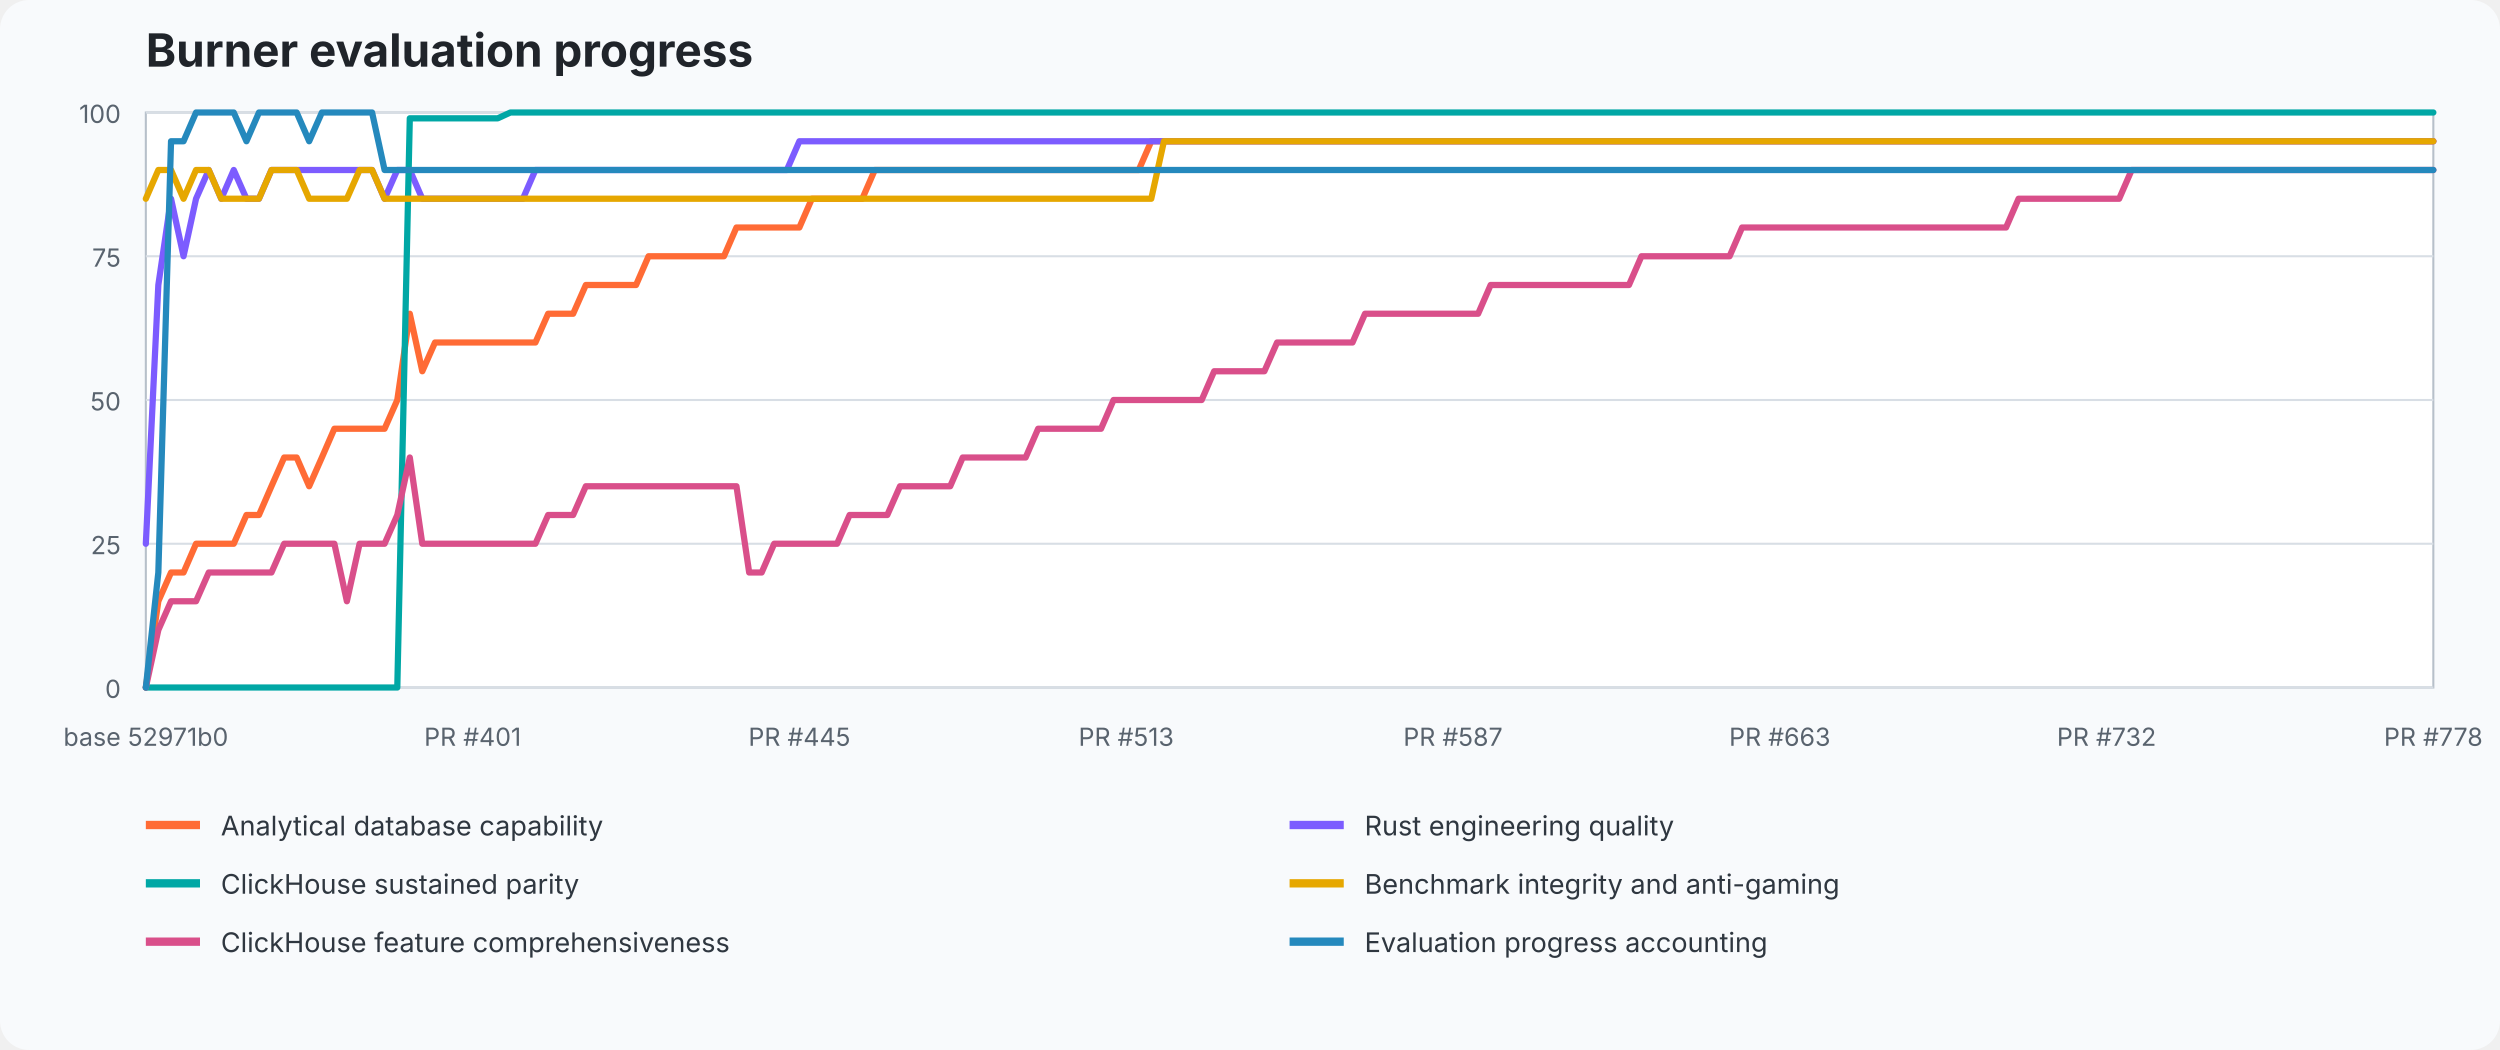
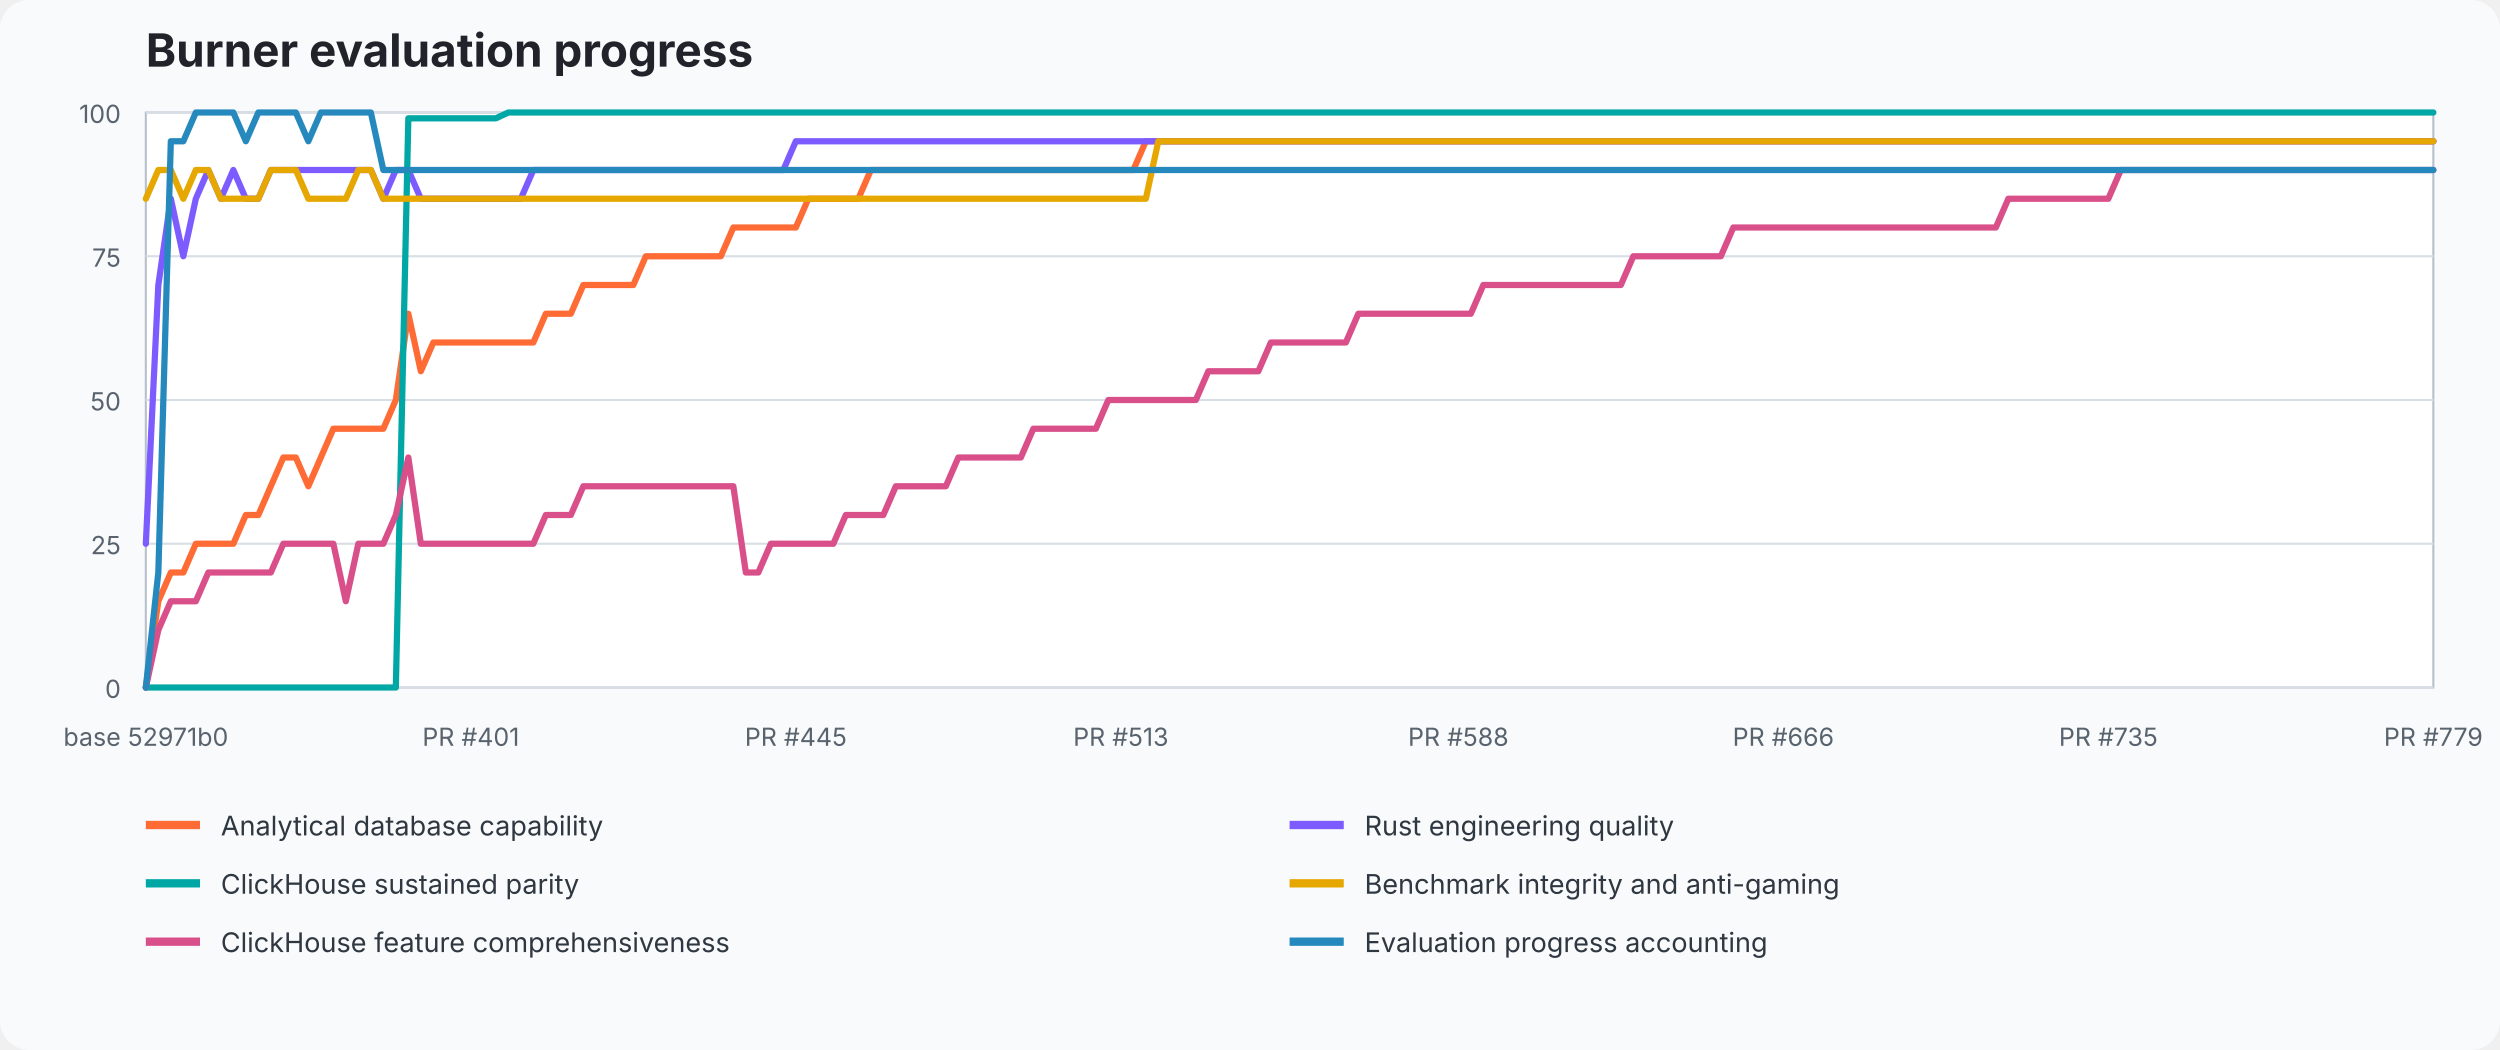
<svg xmlns="http://www.w3.org/2000/svg" width="1200" height="504" viewBox="0 0 1200 504" role="img" aria-labelledby="title desc">
  <style>text{font-family:ui-sans-serif,system-ui,-apple-system,BlinkMacSystemFont,"Segoe UI",sans-serif}.title{font-size:22px;font-weight:700;fill:#20242a}.axis{font-size:12px;fill:#59636e}.legend{font-size:13px;fill:#2f3740}.grid{stroke:#d8dee5;stroke-width:1}.plot{fill:#fff;stroke:#b7c0ca}</style>
  <rect width="100%" height="100%" fill="#f8fafc" rx="14" />
  <text x="70" y="32" class="title">Burner evaluation progress</text>
  <rect x="70" y="54" width="1098" height="276" class="plot" />
  <line x1="70" y1="330" x2="1168" y2="330" class="grid" />
  <text x="58" y="335" text-anchor="end" class="axis">0</text>
  <line x1="70" y1="261" x2="1168" y2="261" class="grid" />
  <text x="58" y="266" text-anchor="end" class="axis">25</text>
  <line x1="70" y1="192" x2="1168" y2="192" class="grid" />
  <text x="58" y="197" text-anchor="end" class="axis">50</text>
  <line x1="70" y1="123" x2="1168" y2="123" class="grid" />
  <text x="58" y="128" text-anchor="end" class="axis">75</text>
  <line x1="70" y1="54" x2="1168" y2="54" class="grid" />
  <text x="58" y="59" text-anchor="end" class="axis">100</text>
-   <polyline points="70.0,330.0 76.0,288.6 82.1,274.8 88.1,274.8 94.1,261.0 100.2,261.0 106.2,261.0 112.2,261.0 118.3,247.2 124.3,247.2 130.3,233.4 136.4,219.6 142.4,219.6 148.4,233.4 154.5,219.6 160.5,205.8 166.5,205.8 172.6,205.8 178.6,205.8 184.6,205.8 190.7,192.0 196.7,150.6 202.7,178.2 208.8,164.4 214.8,164.4 220.8,164.4 226.9,164.4 232.9,164.4 238.9,164.4 245.0,164.4 251.0,164.4 257.0,164.4 263.1,150.6 269.1,150.6 275.1,150.6 281.2,136.8 287.2,136.8 293.2,136.8 299.3,136.8 305.3,136.8 311.3,123.0 317.4,123.0 323.4,123.0 329.4,123.0 335.5,123.0 341.5,123.0 347.5,123.0 353.5,109.2 359.6,109.2 365.6,109.2 371.6,109.2 377.7,109.2 383.7,109.2 389.7,95.4 395.8,95.4 401.8,95.4 407.8,95.4 413.9,95.4 419.9,81.6 425.9,81.6 432.0,81.6 438.0,81.6 444.0,81.6 450.1,81.6 456.1,81.6 462.1,81.6 468.2,81.6 474.2,81.6 480.2,81.6 486.3,81.6 492.3,81.6 498.3,81.6 504.4,81.6 510.4,81.6 516.4,81.6 522.5,81.6 528.5,81.6 534.5,81.6 540.6,81.6 546.6,81.6 552.6,67.8 558.7,67.8 564.7,67.8 570.7,67.8 576.8,67.8 582.8,67.8 588.8,67.8 594.9,67.8 600.9,67.8 606.9,67.8 613.0,67.8 619.0,67.8 625.0,67.8 631.1,67.8 637.1,67.8 643.1,67.8 649.2,67.8 655.2,67.8 661.2,67.8 667.3,67.8 673.3,67.8 679.3,67.8 685.4,67.8 691.4,67.8 697.4,67.8 703.5,67.8 709.5,67.8 715.5,67.8 721.6,67.8 727.6,67.8 733.6,67.8 739.7,67.8 745.7,67.8 751.7,67.8 757.8,67.8 763.8,67.8 769.8,67.8 775.9,67.8 781.9,67.8 787.9,67.8 794.0,67.8 800.0,67.8 806.0,67.8 812.1,67.8 818.1,67.8 824.1,67.8 830.2,67.8 836.2,67.8 842.2,67.8 848.3,67.8 854.3,67.8 860.3,67.8 866.4,67.8 872.4,67.8 878.4,67.8 884.5,67.8 890.5,67.8 896.5,67.8 902.5,67.8 908.6,67.8 914.6,67.8 920.6,67.8 926.7,67.8 932.7,67.8 938.7,67.8 944.8,67.8 950.8,67.8 956.8,67.8 962.9,67.8 968.9,67.8 974.9,67.8 981.0,67.8 987.0,67.8 993.0,67.8 999.1,67.8 1005.1,67.8 1011.1,67.8 1017.2,67.8 1023.2,67.8 1029.2,67.8 1035.3,67.8 1041.3,67.8 1047.3,67.8 1053.4,67.8 1059.4,67.8 1065.4,67.8 1071.5,67.8 1077.5,67.8 1083.5,67.8 1089.6,67.8 1095.6,67.8 1101.6,67.8 1107.7,67.8 1113.7,67.8 1119.7,67.8 1125.8,67.8 1131.8,67.8 1137.8,67.8 1143.9,67.8 1149.9,67.8 1155.9,67.8 1162.0,67.8 1168.0,67.8" fill="none" stroke="#ff6b35" stroke-width="3" stroke-linejoin="round" stroke-linecap="round" />
-   <polyline points="70.0,261.0 76.0,136.8 82.1,95.4 88.1,123.0 94.1,95.4 100.2,81.6 106.2,95.4 112.2,81.6 118.3,95.4 124.3,95.4 130.3,81.6 136.4,81.6 142.4,81.6 148.4,81.6 154.5,81.6 160.5,81.6 166.5,81.6 172.6,81.6 178.6,81.6 184.6,95.4 190.7,81.6 196.7,81.6 202.7,95.4 208.8,95.4 214.8,95.4 220.8,95.4 226.9,95.4 232.9,95.4 238.9,95.4 245.0,95.4 251.0,95.4 257.0,81.6 263.1,81.6 269.1,81.6 275.1,81.6 281.2,81.6 287.2,81.6 293.2,81.6 299.3,81.6 305.3,81.6 311.3,81.6 317.4,81.6 323.4,81.6 329.4,81.6 335.5,81.6 341.5,81.6 347.5,81.6 353.5,81.6 359.6,81.6 365.6,81.6 371.6,81.6 377.7,81.6 383.7,67.8 389.7,67.8 395.8,67.8 401.8,67.8 407.8,67.8 413.9,67.8 419.9,67.8 425.9,67.8 432.0,67.8 438.0,67.8 444.0,67.8 450.1,67.8 456.1,67.8 462.1,67.8 468.2,67.8 474.2,67.8 480.2,67.8 486.3,67.8 492.3,67.8 498.3,67.8 504.4,67.8 510.4,67.8 516.4,67.8 522.5,67.8 528.5,67.8 534.5,67.8 540.6,67.8 546.6,67.8 552.6,67.8 558.7,67.8 564.7,67.8 570.7,67.8 576.8,67.8 582.8,67.8 588.8,67.8 594.9,67.8 600.9,67.8 606.9,67.8 613.0,67.8 619.0,67.8 625.0,67.8 631.1,67.8 637.1,67.8 643.1,67.8 649.2,67.8 655.2,67.8 661.2,67.8 667.3,67.8 673.3,67.8 679.3,67.8 685.4,67.8 691.4,67.8 697.4,67.8 703.5,67.8 709.5,67.8 715.5,67.8 721.6,67.8 727.6,67.8 733.6,67.8 739.7,67.8 745.7,67.8 751.7,67.8 757.8,67.8 763.8,67.8 769.8,67.8 775.9,67.8 781.9,67.8 787.9,67.8 794.0,67.8 800.0,67.8 806.0,67.8 812.1,67.8 818.1,67.8 824.1,67.8 830.2,67.8 836.2,67.8 842.2,67.8 848.3,67.8 854.3,67.8 860.3,67.8 866.4,67.8 872.4,67.8 878.4,67.8 884.5,67.8 890.5,67.8 896.5,67.8 902.5,67.8 908.6,67.8 914.6,67.8 920.6,67.8 926.7,67.8 932.7,67.8 938.7,67.8 944.8,67.8 950.8,67.8 956.8,67.8 962.9,67.8 968.9,67.8 974.9,67.8 981.0,67.8 987.0,67.8 993.0,67.8 999.1,67.8 1005.1,67.8 1011.1,67.8 1017.2,67.8 1023.2,67.8 1029.2,67.8 1035.3,67.8 1041.3,67.8 1047.3,67.8 1053.4,67.8 1059.4,67.8 1065.4,67.8 1071.5,67.8 1077.5,67.8 1083.5,67.8 1089.6,67.8 1095.6,67.8 1101.6,67.8 1107.7,67.8 1113.7,67.8 1119.7,67.8 1125.8,67.8 1131.8,67.8 1137.8,67.8 1143.9,67.8 1149.9,67.8 1155.9,67.8 1162.0,67.8 1168.0,67.8" fill="none" stroke="#7c5cff" stroke-width="3" stroke-linejoin="round" stroke-linecap="round" />
-   <polyline points="70.0,330.0 76.0,330.0 82.1,330.0 88.1,330.0 94.1,330.0 100.2,330.0 106.2,330.0 112.2,330.0 118.3,330.0 124.3,330.0 130.3,330.0 136.4,330.0 142.4,330.0 148.4,330.0 154.5,330.0 160.5,330.0 166.5,330.0 172.6,330.0 178.6,330.0 184.6,330.0 190.7,330.0 196.7,56.8 202.7,56.8 208.8,56.8 214.8,56.8 220.8,56.8 226.9,56.8 232.9,56.8 238.9,56.8 245.0,54.0 251.0,54.0 257.0,54.0 263.1,54.0 269.1,54.0 275.1,54.0 281.2,54.0 287.2,54.0 293.2,54.0 299.3,54.0 305.3,54.0 311.3,54.0 317.4,54.0 323.4,54.0 329.4,54.0 335.5,54.0 341.5,54.0 347.5,54.0 353.5,54.0 359.6,54.0 365.6,54.0 371.6,54.0 377.7,54.0 383.7,54.0 389.7,54.0 395.8,54.0 401.8,54.0 407.8,54.0 413.9,54.0 419.9,54.0 425.9,54.0 432.0,54.0 438.0,54.0 444.0,54.0 450.1,54.0 456.1,54.0 462.1,54.0 468.2,54.0 474.2,54.0 480.2,54.0 486.3,54.0 492.3,54.0 498.3,54.0 504.4,54.0 510.4,54.0 516.4,54.0 522.5,54.0 528.5,54.0 534.5,54.0 540.6,54.0 546.6,54.0 552.6,54.0 558.7,54.0 564.7,54.0 570.7,54.0 576.8,54.0 582.8,54.0 588.8,54.0 594.9,54.0 600.9,54.0 606.9,54.0 613.0,54.0 619.0,54.0 625.0,54.0 631.1,54.0 637.1,54.0 643.1,54.0 649.2,54.0 655.2,54.0 661.2,54.0 667.3,54.0 673.3,54.0 679.3,54.0 685.4,54.0 691.4,54.0 697.4,54.0 703.5,54.0 709.5,54.0 715.5,54.0 721.6,54.0 727.6,54.0 733.6,54.0 739.7,54.0 745.7,54.0 751.7,54.0 757.8,54.0 763.8,54.0 769.8,54.0 775.9,54.0 781.9,54.0 787.9,54.0 794.0,54.0 800.0,54.0 806.0,54.0 812.1,54.0 818.1,54.0 824.1,54.0 830.2,54.0 836.2,54.0 842.2,54.0 848.3,54.0 854.3,54.0 860.3,54.0 866.4,54.0 872.4,54.0 878.4,54.0 884.5,54.0 890.5,54.0 896.5,54.0 902.5,54.0 908.6,54.0 914.6,54.0 920.6,54.0 926.7,54.0 932.7,54.0 938.7,54.0 944.8,54.0 950.8,54.0 956.8,54.0 962.9,54.0 968.9,54.0 974.9,54.0 981.0,54.0 987.0,54.0 993.0,54.0 999.1,54.0 1005.1,54.0 1011.1,54.0 1017.2,54.0 1023.2,54.0 1029.2,54.0 1035.3,54.0 1041.3,54.0 1047.3,54.0 1053.4,54.0 1059.4,54.0 1065.4,54.0 1071.5,54.0 1077.5,54.0 1083.5,54.0 1089.6,54.0 1095.6,54.0 1101.6,54.0 1107.7,54.0 1113.7,54.0 1119.7,54.0 1125.8,54.0 1131.8,54.0 1137.8,54.0 1143.9,54.0 1149.9,54.0 1155.9,54.0 1162.0,54.0 1168.0,54.0" fill="none" stroke="#00a7a5" stroke-width="3" stroke-linejoin="round" stroke-linecap="round" />
-   <polyline points="70.0,95.4 76.0,81.6 82.1,81.6 88.1,95.4 94.1,81.6 100.2,81.6 106.2,95.4 112.2,95.4 118.3,95.4 124.3,95.4 130.3,81.6 136.4,81.6 142.4,81.6 148.4,95.4 154.5,95.4 160.5,95.4 166.5,95.4 172.6,81.6 178.6,81.6 184.6,95.4 190.7,95.4 196.7,95.4 202.7,95.4 208.8,95.4 214.8,95.4 220.8,95.4 226.9,95.4 232.9,95.4 238.9,95.4 245.0,95.4 251.0,95.4 257.0,95.4 263.1,95.4 269.1,95.4 275.1,95.4 281.2,95.4 287.2,95.4 293.2,95.4 299.3,95.4 305.3,95.4 311.3,95.4 317.4,95.4 323.4,95.4 329.4,95.4 335.5,95.4 341.5,95.4 347.5,95.4 353.5,95.4 359.6,95.4 365.6,95.4 371.6,95.4 377.7,95.4 383.7,95.4 389.7,95.4 395.8,95.4 401.8,95.4 407.8,95.4 413.9,95.4 419.9,95.4 425.9,95.4 432.0,95.4 438.0,95.4 444.0,95.4 450.1,95.4 456.1,95.4 462.1,95.4 468.2,95.4 474.2,95.4 480.2,95.4 486.3,95.4 492.3,95.4 498.3,95.4 504.4,95.4 510.4,95.4 516.4,95.4 522.5,95.4 528.5,95.4 534.5,95.4 540.6,95.4 546.6,95.4 552.6,95.4 558.7,67.8 564.7,67.8 570.7,67.8 576.8,67.8 582.8,67.8 588.8,67.8 594.9,67.8 600.9,67.8 606.9,67.8 613.0,67.8 619.0,67.8 625.0,67.8 631.1,67.8 637.1,67.8 643.1,67.8 649.2,67.8 655.2,67.8 661.2,67.8 667.3,67.8 673.3,67.8 679.3,67.8 685.4,67.8 691.4,67.8 697.4,67.8 703.5,67.8 709.5,67.8 715.5,67.8 721.6,67.8 727.6,67.8 733.6,67.8 739.7,67.8 745.7,67.8 751.7,67.8 757.8,67.8 763.8,67.8 769.8,67.8 775.9,67.8 781.9,67.8 787.9,67.8 794.0,67.8 800.0,67.8 806.0,67.8 812.1,67.8 818.1,67.8 824.1,67.8 830.2,67.8 836.2,67.8 842.2,67.8 848.3,67.8 854.3,67.8 860.3,67.8 866.4,67.8 872.4,67.8 878.4,67.8 884.5,67.8 890.5,67.8 896.5,67.8 902.5,67.8 908.6,67.8 914.6,67.8 920.6,67.8 926.7,67.8 932.7,67.8 938.7,67.8 944.8,67.8 950.8,67.8 956.8,67.8 962.9,67.8 968.9,67.8 974.9,67.8 981.0,67.8 987.0,67.8 993.0,67.8 999.1,67.8 1005.1,67.8 1011.1,67.8 1017.2,67.8 1023.2,67.8 1029.2,67.8 1035.3,67.8 1041.3,67.8 1047.3,67.8 1053.4,67.8 1059.4,67.8 1065.4,67.8 1071.5,67.8 1077.5,67.8 1083.5,67.8 1089.6,67.8 1095.6,67.8 1101.6,67.8 1107.7,67.8 1113.7,67.8 1119.7,67.8 1125.8,67.8 1131.8,67.8 1137.8,67.8 1143.9,67.8 1149.9,67.8 1155.9,67.8 1162.0,67.8 1168.0,67.8" fill="none" stroke="#e6a700" stroke-width="3" stroke-linejoin="round" stroke-linecap="round" />
-   <polyline points="70.0,330.0 76.0,302.4 82.1,288.6 88.1,288.6 94.1,288.6 100.2,274.8 106.2,274.8 112.2,274.8 118.3,274.8 124.3,274.8 130.3,274.8 136.4,261.0 142.4,261.0 148.4,261.0 154.5,261.0 160.5,261.0 166.5,288.6 172.6,261.0 178.6,261.0 184.6,261.0 190.7,247.2 196.7,219.6 202.7,261.0 208.8,261.0 214.8,261.0 220.8,261.0 226.9,261.0 232.9,261.0 238.9,261.0 245.0,261.0 251.0,261.0 257.0,261.0 263.1,247.2 269.1,247.2 275.1,247.2 281.2,233.4 287.2,233.4 293.2,233.4 299.3,233.4 305.3,233.4 311.3,233.4 317.4,233.4 323.4,233.4 329.4,233.4 335.5,233.4 341.5,233.4 347.5,233.4 353.5,233.4 359.6,274.8 365.6,274.8 371.6,261.0 377.7,261.0 383.7,261.0 389.7,261.0 395.8,261.0 401.8,261.0 407.8,247.2 413.9,247.2 419.9,247.2 425.9,247.2 432.0,233.4 438.0,233.4 444.0,233.4 450.1,233.4 456.1,233.4 462.1,219.6 468.2,219.6 474.2,219.6 480.2,219.6 486.3,219.6 492.3,219.6 498.3,205.8 504.4,205.8 510.4,205.8 516.4,205.8 522.5,205.8 528.5,205.8 534.5,192.0 540.6,192.0 546.6,192.0 552.6,192.0 558.7,192.0 564.7,192.0 570.7,192.0 576.8,192.0 582.8,178.2 588.8,178.2 594.9,178.2 600.9,178.2 606.9,178.2 613.0,164.4 619.0,164.4 625.0,164.4 631.1,164.4 637.1,164.4 643.1,164.4 649.2,164.4 655.2,150.6 661.2,150.6 667.3,150.6 673.3,150.6 679.3,150.6 685.4,150.6 691.4,150.6 697.4,150.6 703.5,150.6 709.5,150.6 715.5,136.8 721.6,136.8 727.6,136.8 733.6,136.8 739.7,136.8 745.7,136.8 751.7,136.8 757.8,136.8 763.8,136.8 769.8,136.8 775.9,136.8 781.9,136.8 787.9,123.0 794.0,123.0 800.0,123.0 806.0,123.0 812.1,123.0 818.1,123.0 824.1,123.0 830.2,123.0 836.2,109.2 842.2,109.2 848.3,109.2 854.3,109.2 860.3,109.2 866.4,109.2 872.4,109.2 878.4,109.2 884.5,109.2 890.5,109.2 896.5,109.2 902.5,109.2 908.6,109.2 914.6,109.2 920.6,109.2 926.7,109.2 932.7,109.2 938.7,109.2 944.8,109.2 950.8,109.2 956.8,109.2 962.9,109.2 968.9,95.4 974.9,95.4 981.0,95.4 987.0,95.4 993.0,95.4 999.1,95.4 1005.1,95.4 1011.1,95.4 1017.2,95.4 1023.2,81.6 1029.2,81.6 1035.3,81.6 1041.3,81.6 1047.3,81.6 1053.4,81.6 1059.4,81.6 1065.4,81.6 1071.5,81.6 1077.5,81.6 1083.5,81.6 1089.6,81.6 1095.6,81.6 1101.6,81.6 1107.7,81.6 1113.7,81.6 1119.7,81.6 1125.8,81.6 1131.8,81.6 1137.8,81.6 1143.9,81.6 1149.9,81.6 1155.9,81.6 1162.0,81.6 1168.0,81.6" fill="none" stroke="#d94f8a" stroke-width="3" stroke-linejoin="round" stroke-linecap="round" />
-   <polyline points="70.0,330.0 76.0,274.8 82.1,67.8 88.1,67.8 94.1,54.0 100.2,54.0 106.2,54.0 112.2,54.0 118.3,67.8 124.3,54.0 130.3,54.0 136.4,54.0 142.4,54.0 148.4,67.8 154.5,54.0 160.5,54.0 166.5,54.0 172.6,54.0 178.6,54.0 184.6,81.6 190.7,81.6 196.7,81.6 202.7,81.6 208.8,81.6 214.8,81.6 220.8,81.6 226.9,81.6 232.9,81.6 238.9,81.6 245.0,81.6 251.0,81.6 257.0,81.6 263.1,81.6 269.1,81.6 275.1,81.6 281.2,81.6 287.2,81.6 293.2,81.6 299.3,81.6 305.3,81.6 311.3,81.6 317.4,81.6 323.4,81.6 329.4,81.6 335.5,81.6 341.5,81.6 347.5,81.6 353.5,81.6 359.6,81.6 365.6,81.6 371.6,81.6 377.7,81.6 383.7,81.6 389.7,81.6 395.8,81.6 401.8,81.6 407.8,81.6 413.9,81.6 419.9,81.6 425.9,81.6 432.0,81.6 438.0,81.6 444.0,81.6 450.1,81.6 456.1,81.6 462.1,81.6 468.2,81.6 474.2,81.6 480.2,81.6 486.3,81.6 492.3,81.6 498.3,81.6 504.4,81.6 510.4,81.6 516.4,81.6 522.5,81.6 528.5,81.6 534.5,81.6 540.6,81.6 546.6,81.6 552.6,81.6 558.7,81.6 564.7,81.6 570.7,81.6 576.8,81.6 582.8,81.6 588.8,81.6 594.9,81.6 600.9,81.6 606.9,81.6 613.0,81.6 619.0,81.6 625.0,81.6 631.1,81.6 637.1,81.6 643.1,81.6 649.2,81.6 655.2,81.6 661.2,81.6 667.3,81.6 673.3,81.6 679.3,81.6 685.4,81.6 691.4,81.6 697.4,81.6 703.5,81.6 709.5,81.6 715.5,81.6 721.6,81.6 727.6,81.6 733.6,81.6 739.7,81.6 745.7,81.6 751.7,81.6 757.8,81.6 763.8,81.6 769.8,81.6 775.9,81.6 781.9,81.6 787.9,81.6 794.0,81.6 800.0,81.6 806.0,81.6 812.1,81.6 818.1,81.6 824.1,81.6 830.2,81.6 836.2,81.6 842.2,81.6 848.3,81.6 854.3,81.6 860.3,81.6 866.4,81.6 872.4,81.6 878.4,81.6 884.5,81.6 890.5,81.6 896.5,81.6 902.5,81.6 908.6,81.6 914.6,81.6 920.6,81.6 926.7,81.6 932.7,81.6 938.7,81.6 944.8,81.6 950.8,81.6 956.8,81.6 962.9,81.6 968.9,81.6 974.9,81.6 981.0,81.6 987.0,81.6 993.0,81.6 999.1,81.6 1005.1,81.6 1011.1,81.6 1017.2,81.6 1023.2,81.6 1029.2,81.6 1035.3,81.6 1041.3,81.6 1047.3,81.6 1053.4,81.6 1059.4,81.6 1065.4,81.6 1071.5,81.6 1077.5,81.6 1083.5,81.6 1089.6,81.6 1095.6,81.6 1101.6,81.6 1107.7,81.6 1113.7,81.6 1119.7,81.6 1125.8,81.6 1131.8,81.6 1137.8,81.6 1143.9,81.6 1149.9,81.6 1155.9,81.6 1162.0,81.6 1168.0,81.6" fill="none" stroke="#2589bd" stroke-width="3" stroke-linejoin="round" stroke-linecap="round" />
+   <polyline points="70.0,330.0 76.0,288.6 82.0,274.8 88.0,274.8 94.0,261.0 100.0,261.0 106.0,261.0 112.0,261.0 118.0,247.2 124.0,247.2 130.0,233.4 136.0,219.6 142.0,219.6 148.0,233.4 154.0,219.6 160.0,205.8 166.0,205.8 172.0,205.8 178.0,205.8 184.0,205.8 190.0,192.0 196.0,150.6 202.0,178.2 208.0,164.4 214.0,164.4 220.0,164.4 226.0,164.4 232.0,164.4 238.0,164.4 244.0,164.4 250.0,164.4 256.0,164.4 262.0,150.6 268.0,150.6 274.0,150.6 280.0,136.8 286.0,136.8 292.0,136.8 298.0,136.8 304.0,136.8 310.0,123.0 316.0,123.0 322.0,123.0 328.0,123.0 334.0,123.0 340.0,123.0 346.0,123.0 352.0,109.2 358.0,109.2 364.0,109.2 370.0,109.2 376.0,109.2 382.0,109.2 388.0,95.4 394.0,95.4 400.0,95.4 406.0,95.4 412.0,95.4 418.0,81.6 424.0,81.6 430.0,81.6 436.0,81.6 442.0,81.6 448.0,81.6 454.0,81.6 460.0,81.6 466.0,81.6 472.0,81.6 478.0,81.6 484.0,81.6 490.0,81.6 496.0,81.6 502.0,81.6 508.0,81.6 514.0,81.6 520.0,81.6 526.0,81.6 532.0,81.6 538.0,81.6 544.0,81.6 550.0,67.8 556.0,67.8 562.0,67.8 568.0,67.8 574.0,67.8 580.0,67.8 586.0,67.8 592.0,67.8 598.0,67.8 604.0,67.8 610.0,67.8 616.0,67.8 622.0,67.8 628.0,67.8 634.0,67.8 640.0,67.8 646.0,67.8 652.0,67.8 658.0,67.8 664.0,67.8 670.0,67.8 676.0,67.8 682.0,67.8 688.0,67.8 694.0,67.8 700.0,67.8 706.0,67.8 712.0,67.8 718.0,67.8 724.0,67.8 730.0,67.8 736.0,67.8 742.0,67.8 748.0,67.8 754.0,67.8 760.0,67.8 766.0,67.8 772.0,67.8 778.0,67.8 784.0,67.8 790.0,67.8 796.0,67.8 802.0,67.8 808.0,67.8 814.0,67.8 820.0,67.8 826.0,67.8 832.0,67.8 838.0,67.8 844.0,67.8 850.0,67.8 856.0,67.8 862.0,67.8 868.0,67.8 874.0,67.8 880.0,67.8 886.0,67.8 892.0,67.8 898.0,67.8 904.0,67.8 910.0,67.8 916.0,67.8 922.0,67.8 928.0,67.8 934.0,67.8 940.0,67.8 946.0,67.8 952.0,67.8 958.0,67.8 964.0,67.8 970.0,67.8 976.0,67.8 982.0,67.8 988.0,67.8 994.0,67.8 1000.0,67.8 1006.0,67.8 1012.0,67.8 1018.0,67.8 1024.0,67.8 1030.0,67.8 1036.0,67.8 1042.0,67.8 1048.0,67.8 1054.0,67.8 1060.0,67.8 1066.0,67.8 1072.0,67.8 1078.0,67.8 1084.0,67.8 1090.0,67.8 1096.0,67.8 1102.0,67.8 1108.0,67.8 1114.0,67.8 1120.0,67.8 1126.0,67.8 1132.0,67.8 1138.0,67.8 1144.0,67.8 1150.0,67.8 1156.0,67.8 1162.0,67.8 1168.0,67.8" fill="none" stroke="#ff6b35" stroke-width="3" stroke-linejoin="round" stroke-linecap="round" />
+   <polyline points="70.0,261.0 76.0,136.8 82.0,95.4 88.0,123.0 94.0,95.4 100.0,81.6 106.0,95.4 112.0,81.6 118.0,95.4 124.0,95.4 130.0,81.6 136.0,81.6 142.0,81.6 148.0,81.6 154.0,81.6 160.0,81.6 166.0,81.6 172.0,81.6 178.0,81.6 184.0,95.4 190.0,81.6 196.0,81.6 202.0,95.4 208.0,95.4 214.0,95.4 220.0,95.4 226.0,95.4 232.0,95.4 238.0,95.4 244.0,95.4 250.0,95.4 256.0,81.6 262.0,81.6 268.0,81.6 274.0,81.6 280.0,81.6 286.0,81.6 292.0,81.6 298.0,81.6 304.0,81.6 310.0,81.6 316.0,81.6 322.0,81.6 328.0,81.6 334.0,81.6 340.0,81.6 346.0,81.6 352.0,81.6 358.0,81.6 364.0,81.6 370.0,81.6 376.0,81.6 382.0,67.8 388.0,67.8 394.0,67.8 400.0,67.8 406.0,67.8 412.0,67.8 418.0,67.8 424.0,67.8 430.0,67.8 436.0,67.8 442.0,67.8 448.0,67.8 454.0,67.8 460.0,67.8 466.0,67.8 472.0,67.8 478.0,67.8 484.0,67.8 490.0,67.8 496.0,67.8 502.0,67.8 508.0,67.8 514.0,67.8 520.0,67.8 526.0,67.8 532.0,67.8 538.0,67.8 544.0,67.8 550.0,67.8 556.0,67.8 562.0,67.8 568.0,67.8 574.0,67.8 580.0,67.8 586.0,67.8 592.0,67.8 598.0,67.8 604.0,67.8 610.0,67.8 616.0,67.8 622.0,67.8 628.0,67.8 634.0,67.8 640.0,67.8 646.0,67.8 652.0,67.8 658.0,67.8 664.0,67.8 670.0,67.8 676.0,67.8 682.0,67.8 688.0,67.8 694.0,67.8 700.0,67.8 706.0,67.8 712.0,67.8 718.0,67.8 724.0,67.8 730.0,67.8 736.0,67.8 742.0,67.8 748.0,67.8 754.0,67.8 760.0,67.8 766.0,67.8 772.0,67.8 778.0,67.8 784.0,67.8 790.0,67.8 796.0,67.8 802.0,67.8 808.0,67.8 814.0,67.8 820.0,67.8 826.0,67.8 832.0,67.8 838.0,67.8 844.0,67.8 850.0,67.8 856.0,67.8 862.0,67.8 868.0,67.8 874.0,67.8 880.0,67.8 886.0,67.8 892.0,67.8 898.0,67.8 904.0,67.8 910.0,67.8 916.0,67.8 922.0,67.8 928.0,67.8 934.0,67.8 940.0,67.8 946.0,67.8 952.0,67.8 958.0,67.8 964.0,67.8 970.0,67.8 976.0,67.8 982.0,67.8 988.0,67.8 994.0,67.8 1000.0,67.8 1006.0,67.8 1012.0,67.8 1018.0,67.8 1024.0,67.8 1030.0,67.8 1036.0,67.8 1042.0,67.8 1048.0,67.8 1054.0,67.8 1060.0,67.8 1066.0,67.8 1072.0,67.8 1078.0,67.8 1084.0,67.8 1090.0,67.8 1096.0,67.8 1102.0,67.8 1108.0,67.8 1114.0,67.8 1120.0,67.8 1126.0,67.8 1132.0,67.8 1138.0,67.8 1144.0,67.8 1150.0,67.8 1156.0,67.8 1162.0,67.8 1168.0,67.8" fill="none" stroke="#7c5cff" stroke-width="3" stroke-linejoin="round" stroke-linecap="round" />
+   <polyline points="70.0,330.0 76.0,330.0 82.0,330.0 88.0,330.0 94.0,330.0 100.0,330.0 106.0,330.0 112.0,330.0 118.0,330.0 124.0,330.0 130.0,330.0 136.0,330.0 142.0,330.0 148.0,330.0 154.0,330.0 160.0,330.0 166.0,330.0 172.0,330.0 178.0,330.0 184.0,330.0 190.0,330.0 196.0,56.8 202.0,56.8 208.0,56.8 214.0,56.8 220.0,56.8 226.0,56.8 232.0,56.8 238.0,56.8 244.0,54.0 250.0,54.0 256.0,54.0 262.0,54.0 268.0,54.0 274.0,54.0 280.0,54.0 286.0,54.0 292.0,54.0 298.0,54.0 304.0,54.0 310.0,54.0 316.0,54.0 322.0,54.0 328.0,54.0 334.0,54.0 340.0,54.0 346.0,54.0 352.0,54.0 358.0,54.0 364.0,54.0 370.0,54.0 376.0,54.0 382.0,54.0 388.0,54.0 394.0,54.0 400.0,54.0 406.0,54.0 412.0,54.0 418.0,54.0 424.0,54.0 430.0,54.0 436.0,54.0 442.0,54.0 448.0,54.0 454.0,54.0 460.0,54.0 466.0,54.0 472.0,54.0 478.0,54.0 484.0,54.0 490.0,54.0 496.0,54.0 502.0,54.0 508.0,54.0 514.0,54.0 520.0,54.0 526.0,54.0 532.0,54.0 538.0,54.0 544.0,54.0 550.0,54.0 556.0,54.0 562.0,54.0 568.0,54.0 574.0,54.0 580.0,54.0 586.0,54.0 592.0,54.0 598.0,54.0 604.0,54.0 610.0,54.0 616.0,54.0 622.0,54.0 628.0,54.0 634.0,54.0 640.0,54.0 646.0,54.0 652.0,54.0 658.0,54.0 664.0,54.0 670.0,54.0 676.0,54.0 682.0,54.0 688.0,54.0 694.0,54.0 700.0,54.0 706.0,54.0 712.0,54.0 718.0,54.0 724.0,54.0 730.0,54.0 736.0,54.0 742.0,54.0 748.0,54.0 754.0,54.0 760.0,54.0 766.0,54.0 772.0,54.0 778.0,54.0 784.0,54.0 790.0,54.0 796.0,54.0 802.0,54.0 808.0,54.0 814.0,54.0 820.0,54.0 826.0,54.0 832.0,54.0 838.0,54.0 844.0,54.0 850.0,54.0 856.0,54.0 862.0,54.0 868.0,54.0 874.0,54.0 880.0,54.0 886.0,54.0 892.0,54.0 898.0,54.0 904.0,54.0 910.0,54.0 916.0,54.0 922.0,54.0 928.0,54.0 934.0,54.0 940.0,54.0 946.0,54.0 952.0,54.0 958.0,54.0 964.0,54.0 970.0,54.0 976.0,54.0 982.0,54.0 988.0,54.0 994.0,54.0 1000.0,54.0 1006.0,54.0 1012.0,54.0 1018.0,54.0 1024.0,54.0 1030.0,54.0 1036.0,54.0 1042.0,54.0 1048.0,54.0 1054.0,54.0 1060.0,54.0 1066.0,54.0 1072.0,54.0 1078.0,54.0 1084.0,54.0 1090.0,54.0 1096.0,54.0 1102.0,54.0 1108.0,54.0 1114.0,54.0 1120.0,54.0 1126.0,54.0 1132.0,54.0 1138.0,54.0 1144.0,54.0 1150.0,54.0 1156.0,54.0 1162.0,54.0 1168.0,54.0" fill="none" stroke="#00a7a5" stroke-width="3" stroke-linejoin="round" stroke-linecap="round" />
+   <polyline points="70.0,95.4 76.0,81.6 82.0,81.6 88.0,95.4 94.0,81.6 100.0,81.6 106.0,95.4 112.0,95.4 118.0,95.4 124.0,95.4 130.0,81.6 136.0,81.6 142.0,81.6 148.0,95.4 154.0,95.4 160.0,95.4 166.0,95.4 172.0,81.6 178.0,81.6 184.0,95.4 190.0,95.4 196.0,95.4 202.0,95.4 208.0,95.4 214.0,95.4 220.0,95.4 226.0,95.4 232.0,95.4 238.0,95.4 244.0,95.4 250.0,95.4 256.0,95.4 262.0,95.4 268.0,95.4 274.0,95.4 280.0,95.4 286.0,95.4 292.0,95.4 298.0,95.4 304.0,95.4 310.0,95.4 316.0,95.4 322.0,95.4 328.0,95.4 334.0,95.4 340.0,95.4 346.0,95.4 352.0,95.4 358.0,95.4 364.0,95.4 370.0,95.4 376.0,95.4 382.0,95.4 388.0,95.4 394.0,95.4 400.0,95.4 406.0,95.4 412.0,95.4 418.0,95.4 424.0,95.4 430.0,95.4 436.0,95.4 442.0,95.4 448.0,95.4 454.0,95.4 460.0,95.4 466.0,95.4 472.0,95.4 478.0,95.4 484.0,95.4 490.0,95.4 496.0,95.4 502.0,95.4 508.0,95.4 514.0,95.4 520.0,95.4 526.0,95.4 532.0,95.4 538.0,95.4 544.0,95.4 550.0,95.4 556.0,67.8 562.0,67.8 568.0,67.8 574.0,67.8 580.0,67.8 586.0,67.8 592.0,67.8 598.0,67.8 604.0,67.8 610.0,67.8 616.0,67.8 622.0,67.8 628.0,67.8 634.0,67.8 640.0,67.8 646.0,67.8 652.0,67.8 658.0,67.8 664.0,67.8 670.0,67.8 676.0,67.8 682.0,67.8 688.0,67.8 694.0,67.8 700.0,67.8 706.0,67.8 712.0,67.8 718.0,67.8 724.0,67.8 730.0,67.8 736.0,67.8 742.0,67.8 748.0,67.8 754.0,67.8 760.0,67.8 766.0,67.8 772.0,67.8 778.0,67.8 784.0,67.8 790.0,67.8 796.0,67.8 802.0,67.8 808.0,67.8 814.0,67.8 820.0,67.8 826.0,67.8 832.0,67.8 838.0,67.8 844.0,67.8 850.0,67.8 856.0,67.8 862.0,67.8 868.0,67.8 874.0,67.8 880.0,67.8 886.0,67.8 892.0,67.8 898.0,67.8 904.0,67.8 910.0,67.8 916.0,67.8 922.0,67.8 928.0,67.8 934.0,67.8 940.0,67.8 946.0,67.8 952.0,67.8 958.0,67.8 964.0,67.8 970.0,67.8 976.0,67.8 982.0,67.8 988.0,67.8 994.0,67.8 1000.0,67.8 1006.0,67.8 1012.0,67.8 1018.0,67.8 1024.0,67.8 1030.0,67.8 1036.0,67.8 1042.0,67.8 1048.0,67.8 1054.0,67.8 1060.0,67.8 1066.0,67.8 1072.0,67.8 1078.0,67.8 1084.0,67.8 1090.0,67.8 1096.0,67.8 1102.0,67.8 1108.0,67.8 1114.0,67.8 1120.0,67.8 1126.0,67.8 1132.0,67.8 1138.0,67.8 1144.0,67.8 1150.0,67.8 1156.0,67.8 1162.0,67.8 1168.0,67.8" fill="none" stroke="#e6a700" stroke-width="3" stroke-linejoin="round" stroke-linecap="round" />
+   <polyline points="70.0,330.0 76.0,302.4 82.0,288.6 88.0,288.6 94.0,288.6 100.0,274.8 106.0,274.8 112.0,274.8 118.0,274.8 124.0,274.8 130.0,274.8 136.0,261.0 142.0,261.0 148.0,261.0 154.0,261.0 160.0,261.0 166.0,288.6 172.0,261.0 178.0,261.0 184.0,261.0 190.0,247.2 196.0,219.6 202.0,261.0 208.0,261.0 214.0,261.0 220.0,261.0 226.0,261.0 232.0,261.0 238.0,261.0 244.0,261.0 250.0,261.0 256.0,261.0 262.0,247.2 268.0,247.2 274.0,247.2 280.0,233.4 286.0,233.4 292.0,233.4 298.0,233.4 304.0,233.4 310.0,233.4 316.0,233.4 322.0,233.4 328.0,233.4 334.0,233.4 340.0,233.4 346.0,233.4 352.0,233.4 358.0,274.8 364.0,274.8 370.0,261.0 376.0,261.0 382.0,261.0 388.0,261.0 394.0,261.0 400.0,261.0 406.0,247.2 412.0,247.2 418.0,247.2 424.0,247.2 430.0,233.4 436.0,233.4 442.0,233.4 448.0,233.4 454.0,233.4 460.0,219.6 466.0,219.6 472.0,219.6 478.0,219.6 484.0,219.6 490.0,219.6 496.0,205.8 502.0,205.8 508.0,205.8 514.0,205.8 520.0,205.8 526.0,205.8 532.0,192.0 538.0,192.0 544.0,192.0 550.0,192.0 556.0,192.0 562.0,192.0 568.0,192.0 574.0,192.0 580.0,178.2 586.0,178.2 592.0,178.2 598.0,178.2 604.0,178.2 610.0,164.4 616.0,164.4 622.0,164.4 628.0,164.4 634.0,164.4 640.0,164.4 646.0,164.4 652.0,150.6 658.0,150.6 664.0,150.6 670.0,150.6 676.0,150.6 682.0,150.6 688.0,150.6 694.0,150.6 700.0,150.6 706.0,150.6 712.0,136.8 718.0,136.8 724.0,136.8 730.0,136.8 736.0,136.8 742.0,136.8 748.0,136.8 754.0,136.8 760.0,136.8 766.0,136.8 772.0,136.8 778.0,136.8 784.0,123.0 790.0,123.0 796.0,123.0 802.0,123.0 808.0,123.0 814.0,123.0 820.0,123.0 826.0,123.0 832.0,109.2 838.0,109.2 844.0,109.2 850.0,109.2 856.0,109.2 862.0,109.2 868.0,109.2 874.0,109.2 880.0,109.2 886.0,109.2 892.0,109.2 898.0,109.2 904.0,109.2 910.0,109.2 916.0,109.2 922.0,109.2 928.0,109.2 934.0,109.2 940.0,109.2 946.0,109.2 952.0,109.2 958.0,109.2 964.0,95.4 970.0,95.4 976.0,95.4 982.0,95.4 988.0,95.4 994.0,95.4 1000.0,95.4 1006.0,95.4 1012.0,95.4 1018.0,81.6 1024.0,81.6 1030.0,81.6 1036.0,81.6 1042.0,81.6 1048.0,81.6 1054.0,81.6 1060.0,81.6 1066.0,81.6 1072.0,81.6 1078.0,81.6 1084.0,81.6 1090.0,81.6 1096.0,81.6 1102.0,81.6 1108.0,81.6 1114.0,81.6 1120.0,81.6 1126.0,81.6 1132.0,81.6 1138.0,81.6 1144.0,81.6 1150.0,81.6 1156.0,81.6 1162.0,81.6 1168.0,81.6" fill="none" stroke="#d94f8a" stroke-width="3" stroke-linejoin="round" stroke-linecap="round" />
+   <polyline points="70.0,330.0 76.0,274.8 82.0,67.8 88.0,67.8 94.0,54.0 100.0,54.0 106.0,54.0 112.0,54.0 118.0,67.8 124.0,54.0 130.0,54.0 136.0,54.0 142.0,54.0 148.0,67.8 154.0,54.0 160.0,54.0 166.0,54.0 172.0,54.0 178.0,54.0 184.0,81.6 190.0,81.6 196.0,81.6 202.0,81.6 208.0,81.6 214.0,81.6 220.0,81.6 226.0,81.6 232.0,81.6 238.0,81.6 244.0,81.6 250.0,81.6 256.0,81.6 262.0,81.6 268.0,81.6 274.0,81.6 280.0,81.6 286.0,81.6 292.0,81.6 298.0,81.6 304.0,81.6 310.0,81.6 316.0,81.6 322.0,81.6 328.0,81.6 334.0,81.6 340.0,81.6 346.0,81.6 352.0,81.6 358.0,81.6 364.0,81.6 370.0,81.6 376.0,81.6 382.0,81.6 388.0,81.6 394.0,81.6 400.0,81.6 406.0,81.6 412.0,81.6 418.0,81.6 424.0,81.6 430.0,81.6 436.0,81.6 442.0,81.6 448.0,81.6 454.0,81.6 460.0,81.6 466.0,81.6 472.0,81.6 478.0,81.6 484.0,81.6 490.0,81.6 496.0,81.6 502.0,81.6 508.0,81.6 514.0,81.6 520.0,81.6 526.0,81.6 532.0,81.6 538.0,81.6 544.0,81.6 550.0,81.6 556.0,81.6 562.0,81.6 568.0,81.6 574.0,81.6 580.0,81.6 586.0,81.6 592.0,81.6 598.0,81.6 604.0,81.6 610.0,81.6 616.0,81.6 622.0,81.6 628.0,81.6 634.0,81.6 640.0,81.6 646.0,81.6 652.0,81.6 658.0,81.6 664.0,81.6 670.0,81.6 676.0,81.6 682.0,81.6 688.0,81.6 694.0,81.6 700.0,81.6 706.0,81.6 712.0,81.6 718.0,81.6 724.0,81.6 730.0,81.6 736.0,81.6 742.0,81.6 748.0,81.6 754.0,81.6 760.0,81.6 766.0,81.6 772.0,81.6 778.0,81.6 784.0,81.6 790.0,81.6 796.0,81.6 802.0,81.6 808.0,81.6 814.0,81.6 820.0,81.6 826.0,81.6 832.0,81.6 838.0,81.6 844.0,81.6 850.0,81.6 856.0,81.6 862.0,81.6 868.0,81.6 874.0,81.6 880.0,81.6 886.0,81.6 892.0,81.6 898.0,81.6 904.0,81.6 910.0,81.6 916.0,81.6 922.0,81.6 928.0,81.6 934.0,81.6 940.0,81.6 946.0,81.6 952.0,81.6 958.0,81.6 964.0,81.6 970.0,81.6 976.0,81.6 982.0,81.6 988.0,81.6 994.0,81.6 1000.0,81.6 1006.0,81.6 1012.0,81.6 1018.0,81.6 1024.0,81.6 1030.0,81.6 1036.0,81.6 1042.0,81.6 1048.0,81.6 1054.0,81.6 1060.0,81.6 1066.0,81.6 1072.0,81.6 1078.0,81.6 1084.0,81.6 1090.0,81.6 1096.0,81.6 1102.0,81.6 1108.0,81.6 1114.0,81.6 1120.0,81.6 1126.0,81.6 1132.0,81.6 1138.0,81.6 1144.0,81.6 1150.0,81.6 1156.0,81.6 1162.0,81.6 1168.0,81.6" fill="none" stroke="#2589bd" stroke-width="3" stroke-linejoin="round" stroke-linecap="round" />
  <text x="70" y="358" text-anchor="middle" class="axis">base 52971b0</text>
-   <text x="226.857" y="358" text-anchor="middle" class="axis">PR #401</text>
-   <text x="383.714" y="358" text-anchor="middle" class="axis">PR #445</text>
-   <text x="540.571" y="358" text-anchor="middle" class="axis">PR #513</text>
-   <text x="697.429" y="358" text-anchor="middle" class="axis">PR #587</text>
-   <text x="854.286" y="358" text-anchor="middle" class="axis">PR #663</text>
-   <text x="1011.143" y="358" text-anchor="middle" class="axis">PR #732</text>
-   <text x="1168" y="358" text-anchor="middle" class="axis">PR #778</text>
+   <text x="226" y="358" text-anchor="middle" class="axis">PR #401</text>
+   <text x="382" y="358" text-anchor="middle" class="axis">PR #445</text>
+   <text x="538" y="358" text-anchor="middle" class="axis">PR #513</text>
+   <text x="700" y="358" text-anchor="middle" class="axis">PR #588</text>
+   <text x="856" y="358" text-anchor="middle" class="axis">PR #666</text>
+   <text x="1012" y="358" text-anchor="middle" class="axis">PR #735</text>
+   <text x="1168" y="358" text-anchor="middle" class="axis">PR #779</text>
  <line x1="70" y1="396" x2="96" y2="396" stroke="#ff6b35" stroke-width="4" />
  <text x="106" y="401" class="legend">Analytical database capability</text>
  <line x1="619" y1="396" x2="645" y2="396" stroke="#7c5cff" stroke-width="4" />
  <text x="655" y="401" class="legend">Rust engineering quality</text>
  <line x1="70" y1="424" x2="96" y2="424" stroke="#00a7a5" stroke-width="4" />
  <text x="106" y="429" class="legend">ClickHouse sustained parity</text>
  <line x1="619" y1="424" x2="645" y2="424" stroke="#e6a700" stroke-width="4" />
  <text x="655" y="429" class="legend">Benchmark integrity and anti-gaming</text>
  <line x1="70" y1="452" x2="96" y2="452" stroke="#d94f8a" stroke-width="4" />
  <text x="106" y="457" class="legend">ClickHouse feature comprehensiveness</text>
  <line x1="619" y1="452" x2="645" y2="452" stroke="#2589bd" stroke-width="4" />
  <text x="655" y="457" class="legend">Evaluation progress accounting</text>
</svg>
